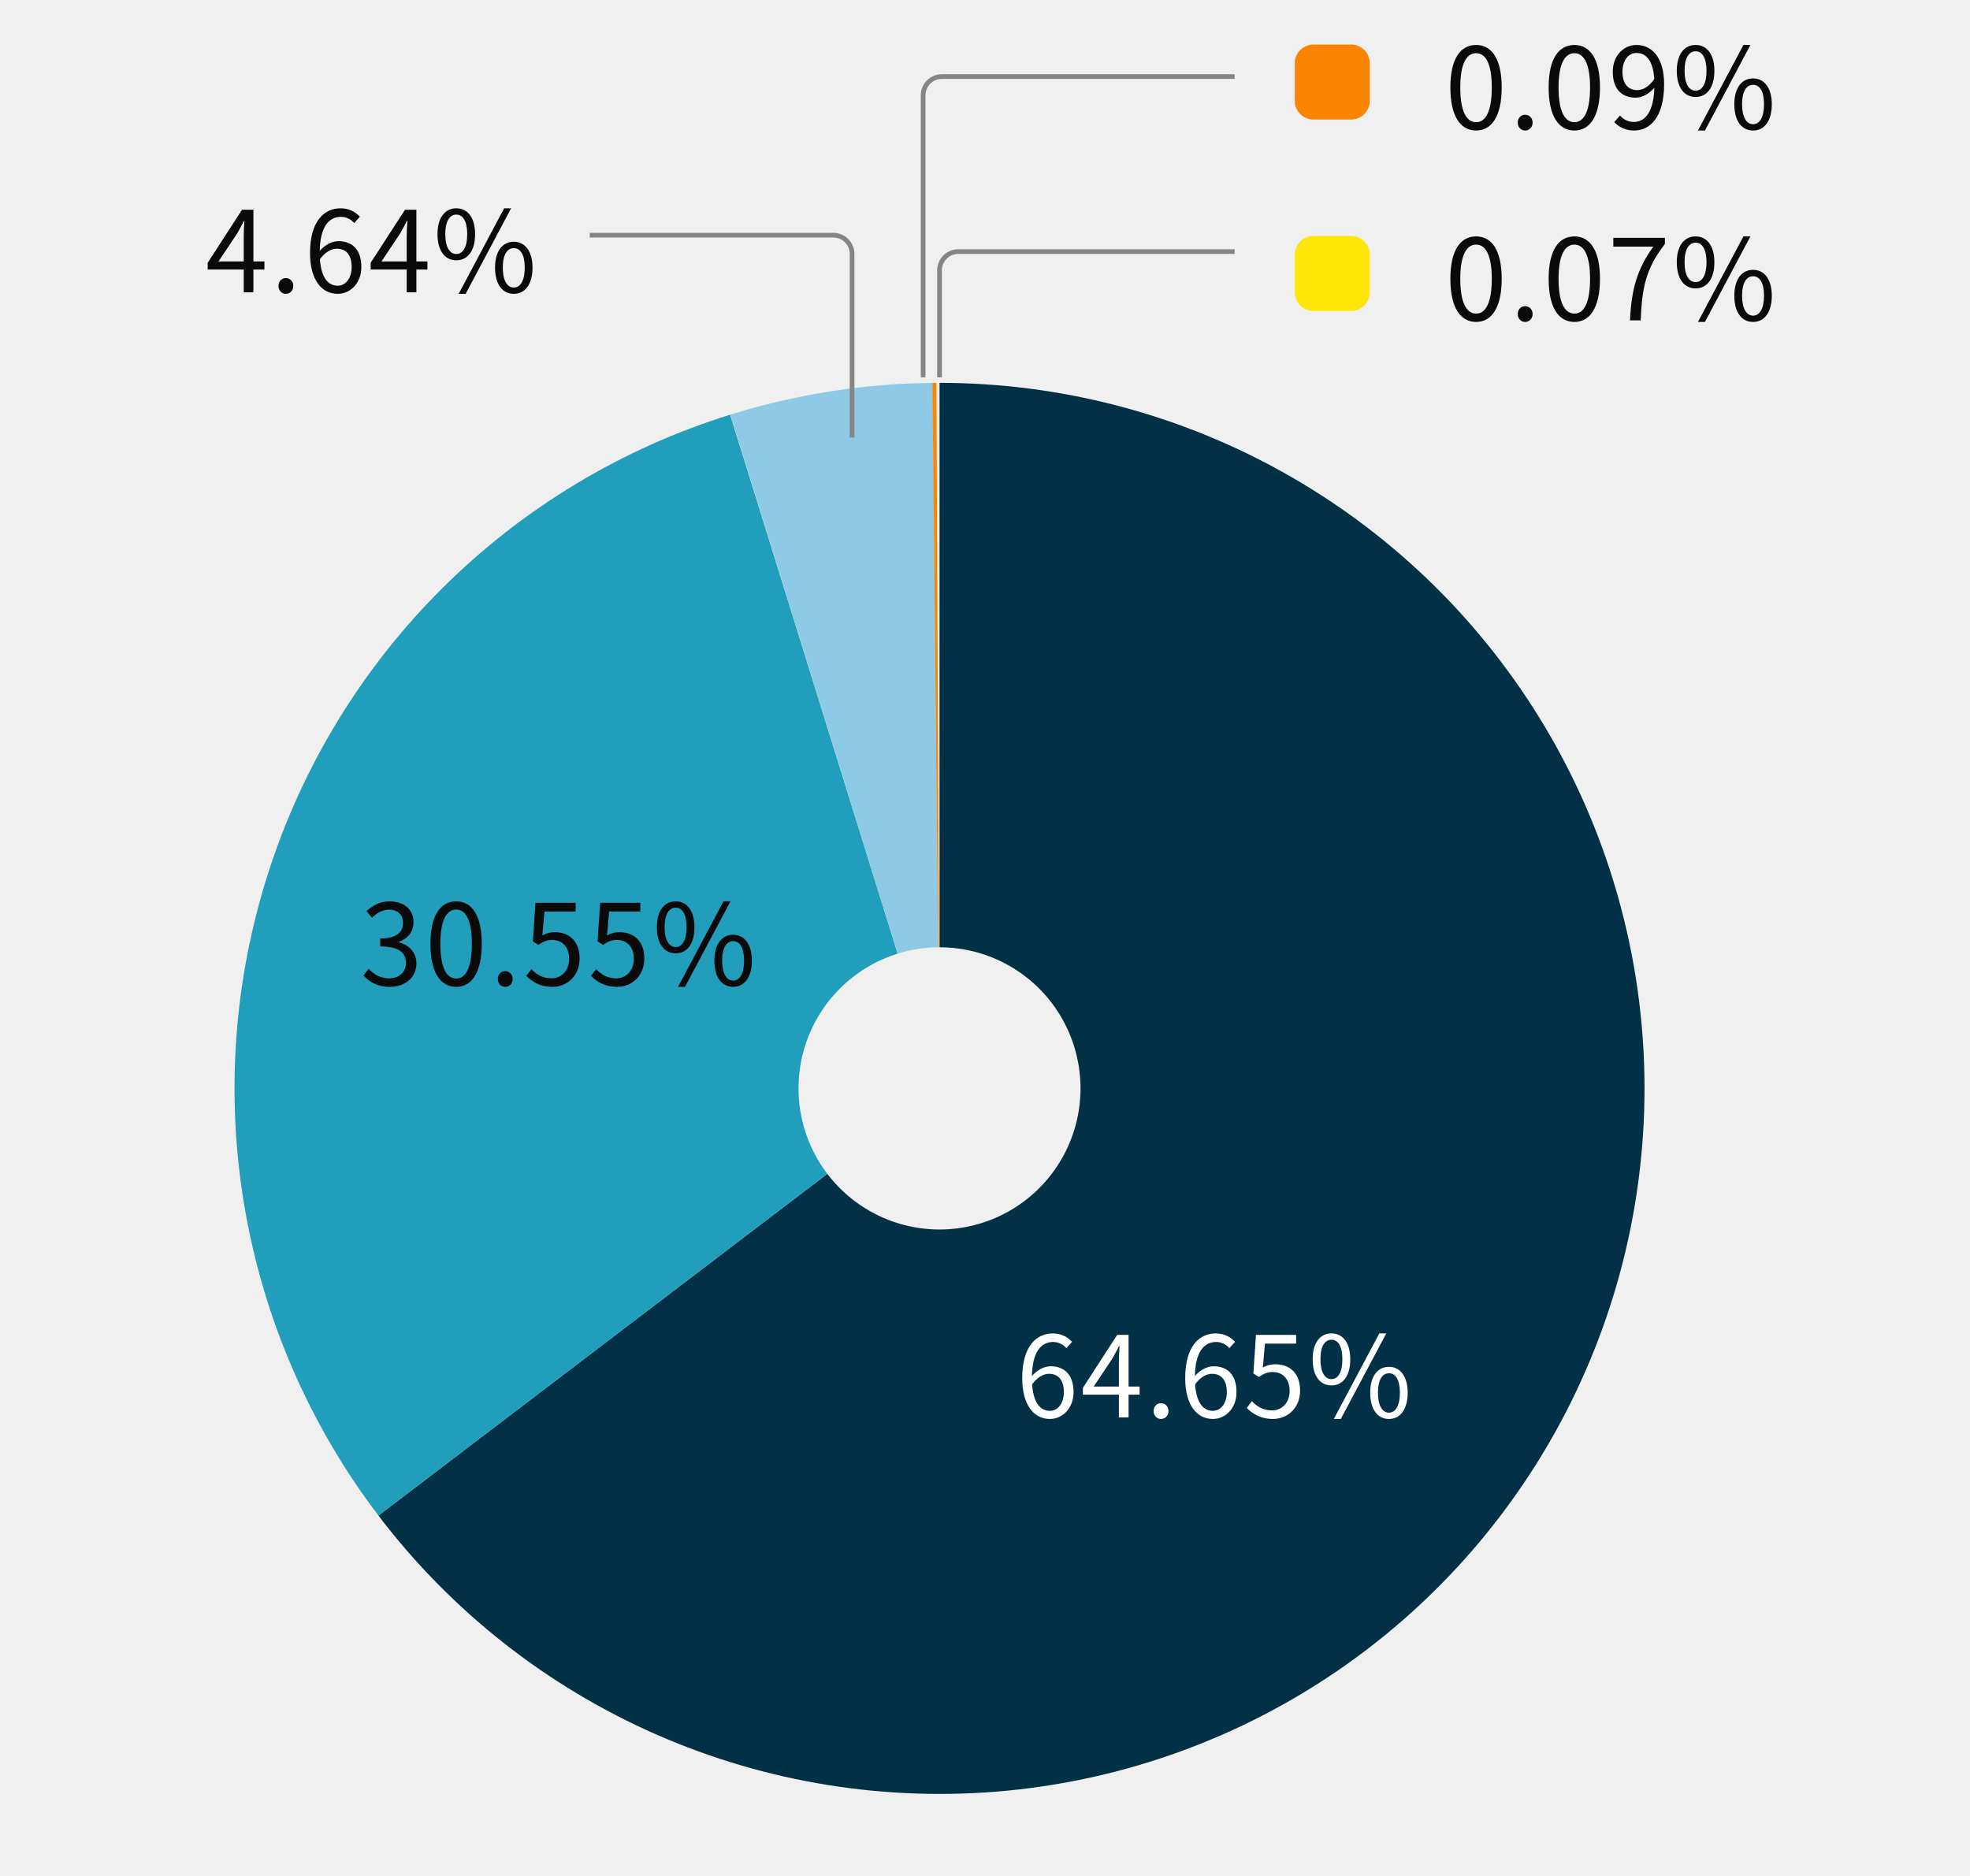
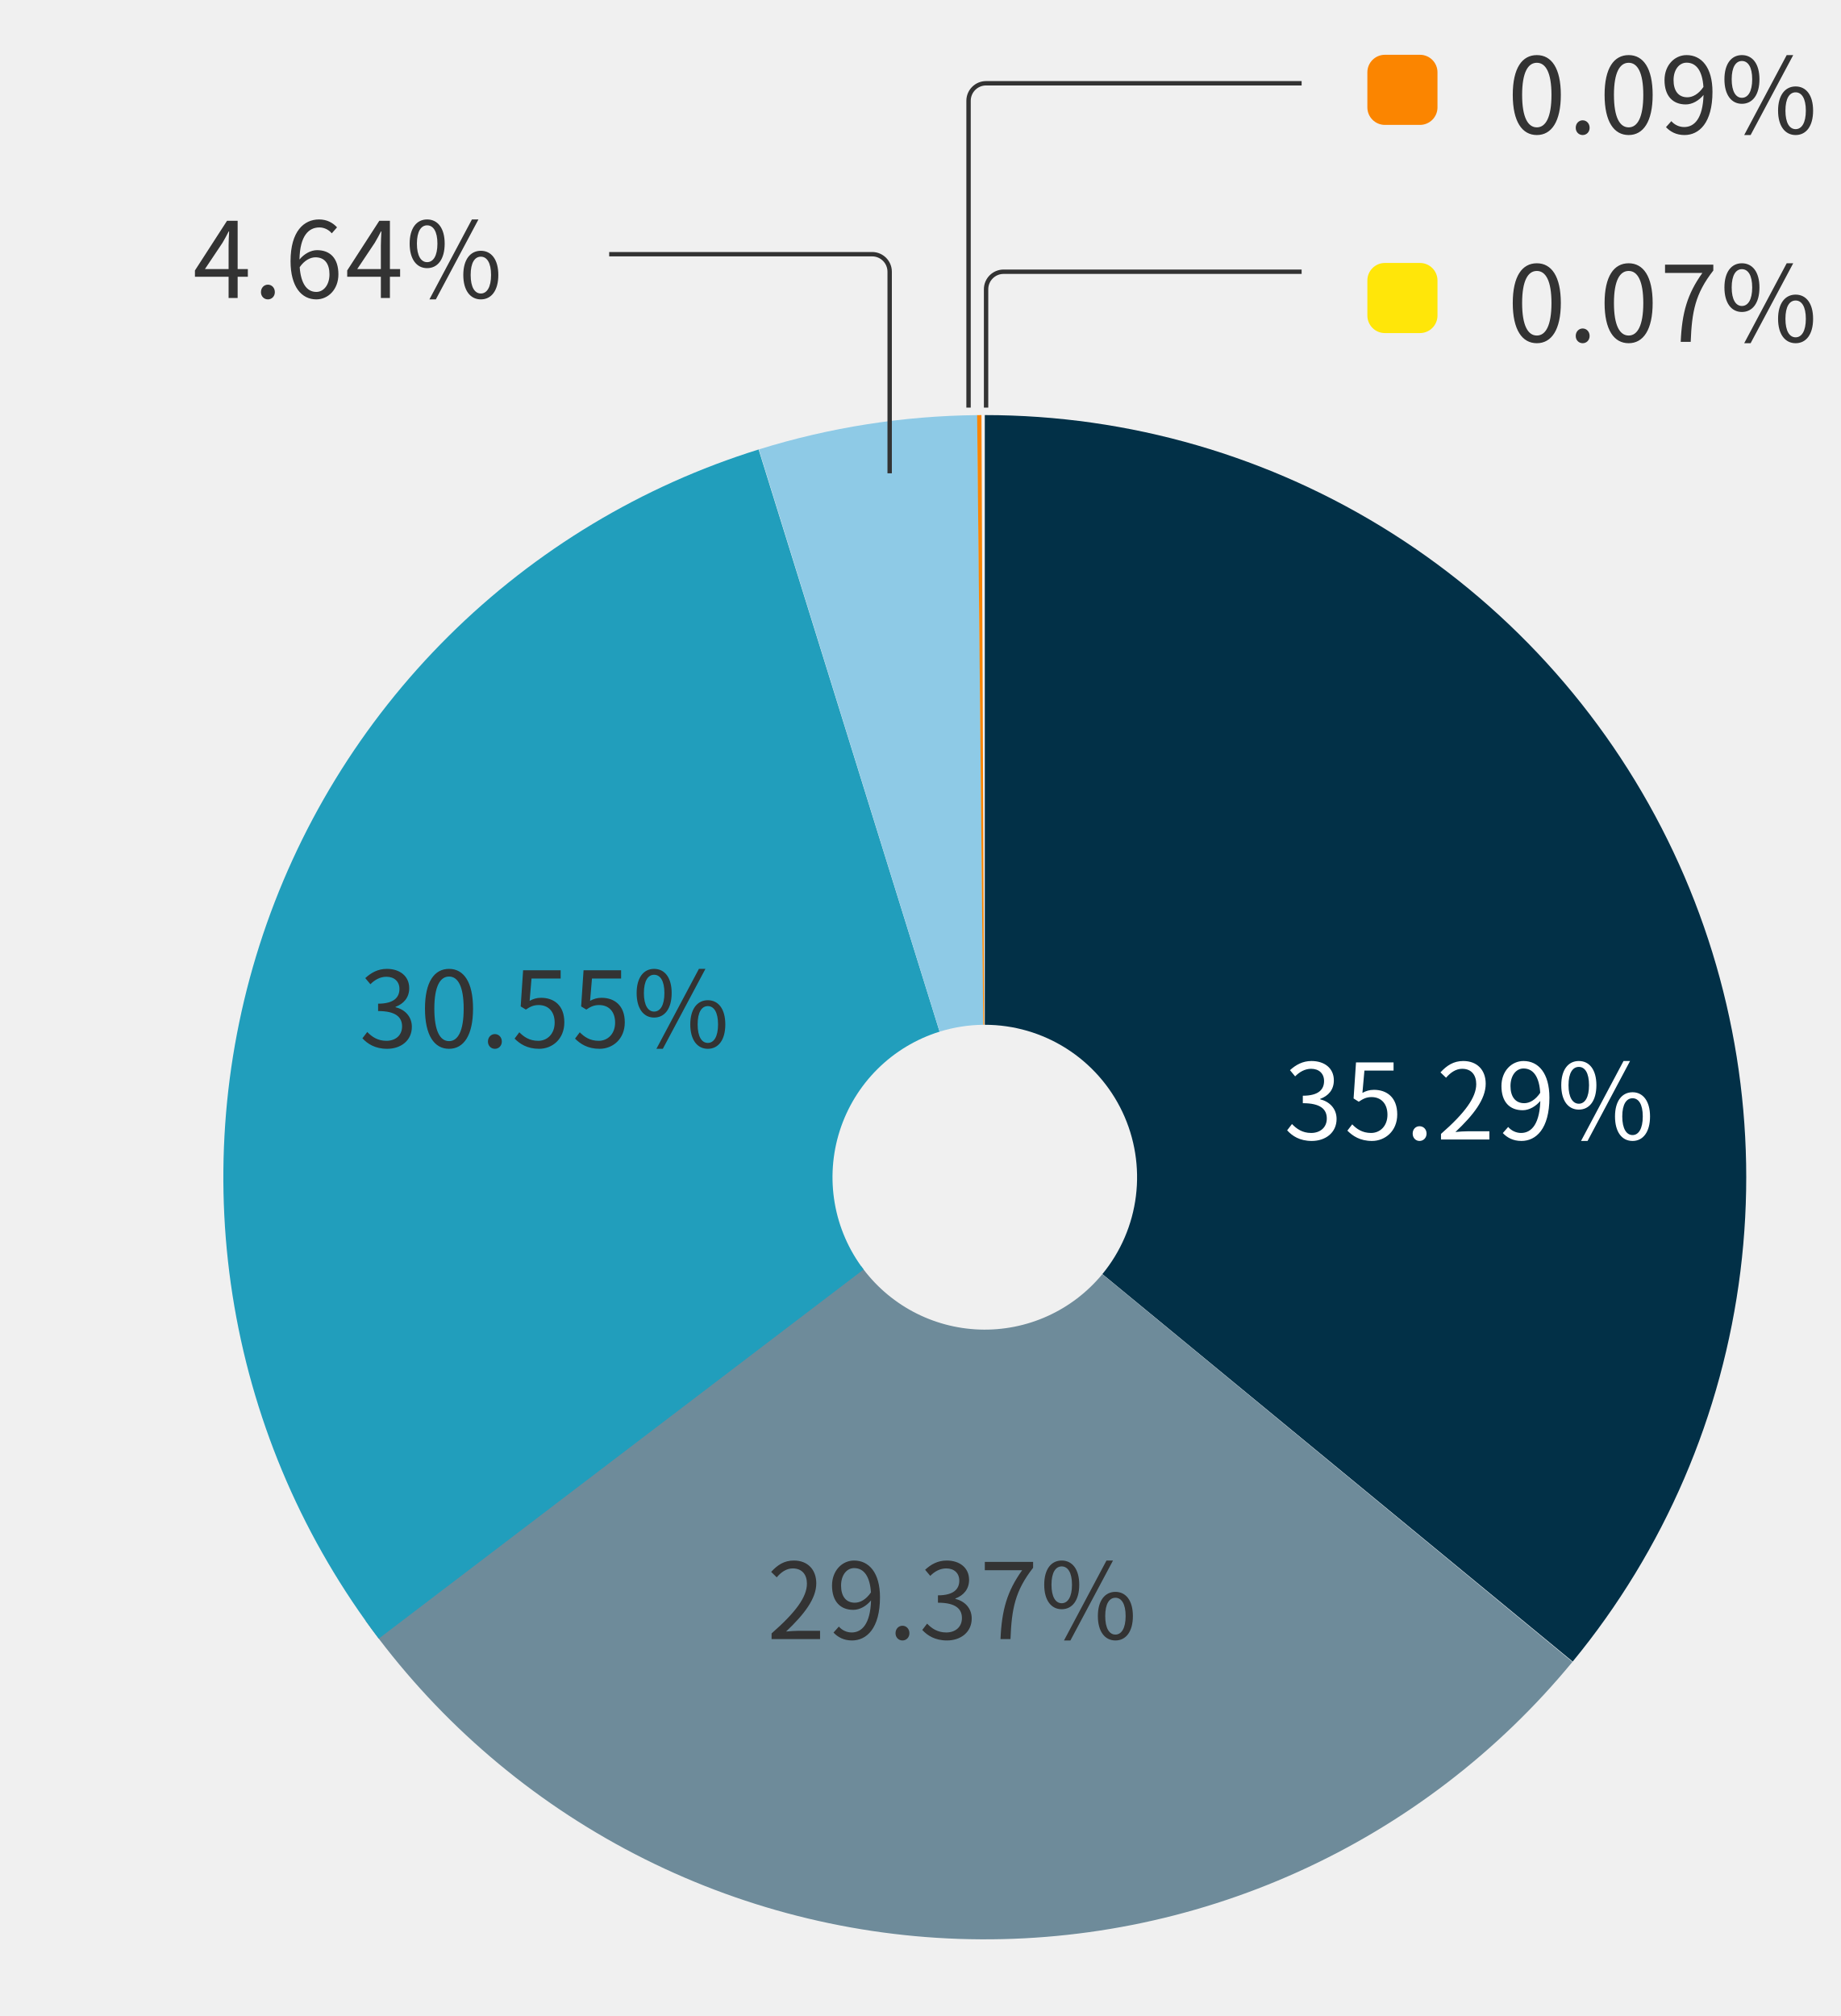
- <svg xmlns="http://www.w3.org/2000/svg" width="420" height="400" viewBox="0 0 420 400" fill="none">
-   <path d="M200.304 81.633C225.881 81.633 251.035 88.165 273.385 100.612C295.735 113.059 314.542 131.009 328.025 152.763C341.509 174.516 349.223 199.354 350.438 224.924C351.653 250.495 346.328 275.953 334.968 298.889C323.608 321.825 306.587 341.48 285.518 355.993C264.449 370.507 240.028 379.399 214.566 381.828C189.105 384.258 163.445 380.143 140.016 369.875C116.586 359.607 96.163 343.524 80.678 323.15L176.379 250.286C179.476 254.361 183.56 257.577 188.246 259.631C192.932 261.685 198.064 262.507 203.156 262.022C208.249 261.536 213.133 259.757 217.347 256.855C221.561 253.952 224.965 250.021 227.237 245.434C229.509 240.847 230.574 235.755 230.331 230.641C230.088 225.527 228.545 220.559 225.848 216.208C223.152 211.858 219.39 208.268 214.92 205.778C210.45 203.289 205.419 201.982 200.304 201.982L200.304 81.633Z" fill="#023047" />
-   <path d="M80.678 323.15C66.051 303.905 56.275 281.415 52.178 257.585C48.08 233.756 49.782 209.289 57.139 186.257C64.496 163.226 77.291 142.309 94.441 125.278C111.59 108.247 132.589 95.605 155.657 88.423L191.375 203.34C186.761 204.777 182.561 207.305 179.131 210.712C175.701 214.118 173.142 218.301 171.671 222.907C170.2 227.514 169.859 232.407 170.679 237.173C171.498 241.939 173.453 246.437 176.379 250.286L80.678 323.15Z" fill="#219EBC" />
-   <path d="M155.708 88.407C169.681 84.062 184.214 81.782 198.845 81.64L200.012 201.984C197.086 202.012 194.179 202.468 191.385 203.337L155.708 88.407Z" fill="#8ECAE6" />
-   <path d="M198.793 81.64C199.076 81.637 199.36 81.635 199.643 81.634L200.172 201.983C200.115 201.983 200.058 201.983 200.002 201.984L198.793 81.64Z" fill="#FB8500" />
-   <path d="M223.84 302.555C220.456 302.555 217.936 299.651 217.936 293.843C217.936 286.955 221.032 284.315 224.44 284.315C226.264 284.315 227.608 285.083 228.568 286.115L227.344 287.459C226.672 286.643 225.592 286.139 224.536 286.139C222.064 286.139 220 288.083 220 293.843C220 298.355 221.368 300.827 223.84 300.827C225.52 300.827 226.816 299.219 226.816 296.843C226.816 294.443 225.76 292.931 223.648 292.931C222.52 292.931 221.104 293.603 219.928 295.355L219.856 293.603C220.936 292.187 222.568 291.323 223.984 291.323C226.96 291.323 228.88 293.147 228.88 296.843C228.88 300.251 226.552 302.555 223.84 302.555ZM238.544 302.219V290.243C238.544 289.355 238.616 287.939 238.688 287.027H238.568C238.136 287.891 237.656 288.779 237.176 289.643L233.168 295.643H242.96V297.371H230.864V295.931L238.184 284.627H240.608V302.219H238.544ZM247.513 302.555C246.649 302.555 245.953 301.859 245.953 300.875C245.953 299.867 246.649 299.195 247.513 299.195C248.401 299.195 249.121 299.867 249.121 300.875C249.121 301.859 248.401 302.555 247.513 302.555ZM258.585 302.555C255.201 302.555 252.681 299.651 252.681 293.843C252.681 286.955 255.777 284.315 259.185 284.315C261.009 284.315 262.353 285.083 263.313 286.115L262.089 287.459C261.417 286.643 260.337 286.139 259.281 286.139C256.809 286.139 254.745 288.083 254.745 293.843C254.745 298.355 256.113 300.827 258.585 300.827C260.265 300.827 261.561 299.219 261.561 296.843C261.561 294.443 260.505 292.931 258.393 292.931C257.265 292.931 255.849 293.603 254.673 295.355L254.601 293.603C255.681 292.187 257.313 291.323 258.729 291.323C261.705 291.323 263.625 293.147 263.625 296.843C263.625 300.251 261.297 302.555 258.585 302.555ZM271.417 302.555C268.681 302.555 267.001 301.403 265.801 300.203L266.905 298.763C267.889 299.795 269.185 300.731 271.201 300.731C273.289 300.731 274.945 299.123 274.945 296.579C274.945 294.059 273.505 292.547 271.321 292.547C270.145 292.547 269.401 292.931 268.393 293.603L267.217 292.859L267.769 284.627H276.337V286.499H269.689L269.233 291.587C270.025 291.155 270.817 290.891 271.873 290.891C274.801 290.891 277.177 292.619 277.177 296.507C277.177 300.347 274.369 302.555 271.417 302.555ZM283.866 295.403C281.442 295.403 279.858 293.387 279.858 289.835C279.858 286.307 281.442 284.315 283.866 284.315C286.29 284.315 287.874 286.307 287.874 289.835C287.874 293.387 286.29 295.403 283.866 295.403ZM283.866 294.059C285.258 294.059 286.194 292.619 286.194 289.835C286.194 287.027 285.258 285.659 283.866 285.659C282.474 285.659 281.514 287.027 281.514 289.835C281.514 292.619 282.474 294.059 283.866 294.059ZM284.37 302.555L294.066 284.315H295.554L285.858 302.555H284.37ZM296.13 302.555C293.706 302.555 292.122 300.539 292.122 296.963C292.122 293.459 293.706 291.443 296.13 291.443C298.506 291.443 300.114 293.459 300.114 296.963C300.114 300.539 298.506 302.555 296.13 302.555ZM296.13 301.211C297.498 301.211 298.458 299.771 298.458 296.963C298.458 294.155 297.498 292.811 296.13 292.811C294.738 292.811 293.778 294.155 293.778 296.963C293.778 299.771 294.738 301.211 296.13 301.211Z" fill="white" />
-   <path d="M51.962 62.318V50.342C51.962 49.454 52.034 48.038 52.106 47.126H51.986C51.554 47.99 51.074 48.878 50.594 49.742L46.586 55.742H56.378V57.47H44.282V56.03L51.602 44.726H54.026V62.318H51.962ZM60.93 62.654C60.066 62.654 59.37 61.958 59.37 60.974C59.37 59.966 60.066 59.294 60.93 59.294C61.818 59.294 62.538 59.966 62.538 60.974C62.538 61.958 61.818 62.654 60.93 62.654ZM72.002 62.654C68.618 62.654 66.098 59.75 66.098 53.942C66.098 47.054 69.194 44.414 72.602 44.414C74.426 44.414 75.77 45.182 76.73 46.214L75.506 47.558C74.834 46.742 73.754 46.238 72.698 46.238C70.226 46.238 68.162 48.182 68.162 53.942C68.162 58.454 69.53 60.926 72.002 60.926C73.682 60.926 74.978 59.318 74.978 56.942C74.978 54.542 73.922 53.03 71.81 53.03C70.682 53.03 69.266 53.702 68.09 55.454L68.018 53.702C69.098 52.286 70.73 51.422 72.146 51.422C75.122 51.422 77.042 53.246 77.042 56.942C77.042 60.35 74.714 62.654 72.002 62.654ZM86.706 62.318V50.342C86.706 49.454 86.778 48.038 86.85 47.126H86.73C86.298 47.99 85.818 48.878 85.338 49.742L81.33 55.742H91.122V57.47H79.026V56.03L86.346 44.726H88.77V62.318H86.706ZM97.283 55.502C94.859 55.502 93.275 53.486 93.275 49.934C93.275 46.406 94.859 44.414 97.283 44.414C99.707 44.414 101.291 46.406 101.291 49.934C101.291 53.486 99.707 55.502 97.283 55.502ZM97.283 54.158C98.675 54.158 99.611 52.718 99.611 49.934C99.611 47.126 98.675 45.758 97.283 45.758C95.891 45.758 94.931 47.126 94.931 49.934C94.931 52.718 95.891 54.158 97.283 54.158ZM97.787 62.654L107.483 44.414H108.971L99.275 62.654H97.787ZM109.547 62.654C107.123 62.654 105.539 60.638 105.539 57.062C105.539 53.558 107.123 51.542 109.547 51.542C111.923 51.542 113.531 53.558 113.531 57.062C113.531 60.638 111.923 62.654 109.547 62.654ZM109.547 61.31C110.915 61.31 111.875 59.87 111.875 57.062C111.875 54.254 110.915 52.91 109.547 52.91C108.155 52.91 107.195 54.254 107.195 57.062C107.195 59.87 108.155 61.31 109.547 61.31Z" fill="#0A0A0A" />
-   <path d="M83.11 210.426C80.35 210.426 78.646 209.274 77.494 208.002L78.598 206.562C79.63 207.642 80.95 208.602 82.966 208.602C85.054 208.602 86.542 207.33 86.542 205.314C86.542 203.202 85.126 201.81 81.07 201.81V200.106C84.694 200.106 85.918 198.666 85.918 196.746C85.918 195.066 84.79 193.962 82.966 193.962C81.55 193.962 80.302 194.682 79.318 195.69L78.142 194.274C79.462 193.074 81.022 192.186 83.038 192.186C85.99 192.186 88.15 193.794 88.15 196.602C88.15 198.738 86.902 200.154 85.03 200.826V200.922C87.094 201.426 88.774 202.986 88.774 205.41C88.774 208.53 86.254 210.426 83.11 210.426ZM97.263 210.426C93.903 210.426 91.767 207.378 91.767 201.234C91.767 195.138 93.903 192.186 97.263 192.186C100.575 192.186 102.711 195.138 102.711 201.234C102.711 207.378 100.575 210.426 97.263 210.426ZM97.263 208.65C99.255 208.65 100.599 206.418 100.599 201.234C100.599 196.122 99.255 193.938 97.263 193.938C95.247 193.938 93.879 196.122 93.879 201.234C93.879 206.418 95.247 208.65 97.263 208.65ZM107.695 210.426C106.831 210.426 106.135 209.73 106.135 208.746C106.135 207.738 106.831 207.066 107.695 207.066C108.583 207.066 109.303 207.738 109.303 208.746C109.303 209.73 108.583 210.426 107.695 210.426ZM117.807 210.426C115.071 210.426 113.391 209.274 112.191 208.074L113.295 206.634C114.279 207.666 115.575 208.602 117.591 208.602C119.679 208.602 121.335 206.994 121.335 204.45C121.335 201.93 119.895 200.418 117.711 200.418C116.535 200.418 115.791 200.802 114.783 201.474L113.607 200.73L114.159 192.498H122.727V194.37H116.079L115.623 199.458C116.415 199.026 117.207 198.762 118.263 198.762C121.191 198.762 123.567 200.49 123.567 204.378C123.567 208.218 120.759 210.426 117.807 210.426ZM131.6 210.426C128.864 210.426 127.184 209.274 125.984 208.074L127.088 206.634C128.072 207.666 129.368 208.602 131.384 208.602C133.472 208.602 135.128 206.994 135.128 204.45C135.128 201.93 133.688 200.418 131.504 200.418C130.328 200.418 129.584 200.802 128.576 201.474L127.4 200.73L127.952 192.498H136.52V194.37H129.872L129.416 199.458C130.208 199.026 131 198.762 132.056 198.762C134.984 198.762 137.36 200.49 137.36 204.378C137.36 208.218 134.552 210.426 131.6 210.426ZM144.048 203.274C141.624 203.274 140.04 201.258 140.04 197.706C140.04 194.178 141.624 192.186 144.048 192.186C146.472 192.186 148.056 194.178 148.056 197.706C148.056 201.258 146.472 203.274 144.048 203.274ZM144.048 201.93C145.44 201.93 146.376 200.49 146.376 197.706C146.376 194.898 145.44 193.53 144.048 193.53C142.656 193.53 141.696 194.898 141.696 197.706C141.696 200.49 142.656 201.93 144.048 201.93ZM144.552 210.426L154.248 192.186H155.736L146.04 210.426H144.552ZM156.312 210.426C153.888 210.426 152.304 208.41 152.304 204.834C152.304 201.33 153.888 199.314 156.312 199.314C158.688 199.314 160.296 201.33 160.296 204.834C160.296 208.41 158.688 210.426 156.312 210.426ZM156.312 209.082C157.68 209.082 158.64 207.642 158.64 204.834C158.64 202.026 157.68 200.682 156.312 200.682C154.92 200.682 153.96 202.026 153.96 204.834C153.96 207.642 154.92 209.082 156.312 209.082Z" fill="#0A0A0A" />
-   <path d="M263.222 53.644H204.304C202.095 53.644 200.304 55.435 200.304 57.644V80.466" stroke="#858585" />
-   <path d="M263.222 16.326H200.809C198.599 16.326 196.809 18.117 196.809 20.326V80.466" stroke="#858585" />
-   <path d="M125.735 50.146H177.662C179.871 50.146 181.662 51.937 181.662 54.146V93.294" stroke="#858585" />
-   <rect x="276.039" y="50.309" width="16" height="16" rx="4" fill="#FFE609" />
-   <path d="M314.711 68.645C311.351 68.645 309.215 65.597 309.215 59.453C309.215 53.357 311.351 50.405 314.711 50.405C318.023 50.405 320.159 53.357 320.159 59.453C320.159 65.597 318.023 68.645 314.711 68.645ZM314.711 66.869C316.703 66.869 318.047 64.637 318.047 59.453C318.047 54.341 316.703 52.157 314.711 52.157C312.695 52.157 311.327 54.341 311.327 59.453C311.327 64.637 312.695 66.869 314.711 66.869ZM325.143 68.645C324.279 68.645 323.583 67.949 323.583 66.965C323.583 65.957 324.279 65.285 325.143 65.285C326.031 65.285 326.751 65.957 326.751 66.965C326.751 67.949 326.031 68.645 325.143 68.645ZM335.663 68.645C332.303 68.645 330.167 65.597 330.167 59.453C330.167 53.357 332.303 50.405 335.663 50.405C338.975 50.405 341.111 53.357 341.111 59.453C341.111 65.597 338.975 68.645 335.663 68.645ZM335.663 66.869C337.655 66.869 338.999 64.637 338.999 59.453C338.999 54.341 337.655 52.157 335.663 52.157C333.647 52.157 332.279 54.341 332.279 59.453C332.279 64.637 333.647 66.869 335.663 66.869ZM347.511 68.309C347.823 61.661 349.023 57.389 352.479 52.589H343.959V50.717H354.951V52.037C350.823 57.341 350.079 61.445 349.791 68.309H347.511ZM361.496 61.493C359.072 61.493 357.488 59.477 357.488 55.925C357.488 52.397 359.072 50.405 361.496 50.405C363.92 50.405 365.504 52.397 365.504 55.925C365.504 59.477 363.92 61.493 361.496 61.493ZM361.496 60.149C362.888 60.149 363.824 58.709 363.824 55.925C363.824 53.117 362.888 51.749 361.496 51.749C360.104 51.749 359.144 53.117 359.144 55.925C359.144 58.709 360.104 60.149 361.496 60.149ZM362 68.645L371.696 50.405H373.184L363.488 68.645H362ZM373.76 68.645C371.336 68.645 369.752 66.629 369.752 63.053C369.752 59.549 371.336 57.533 373.76 57.533C376.136 57.533 377.744 59.549 377.744 63.053C377.744 66.629 376.136 68.645 373.76 68.645ZM373.76 67.301C375.128 67.301 376.088 65.861 376.088 63.053C376.088 60.245 375.128 58.901 373.76 58.901C372.368 58.901 371.408 60.245 371.408 63.053C371.408 65.861 372.368 67.301 373.76 67.301Z" fill="#0A0A0A" />
-   <rect x="276.039" y="9.493" width="16" height="16" rx="4" fill="#FB8500" />
-   <path d="M314.711 27.829C311.351 27.829 309.215 24.781 309.215 18.637C309.215 12.541 311.351 9.589 314.711 9.589C318.023 9.589 320.159 12.541 320.159 18.637C320.159 24.781 318.023 27.829 314.711 27.829ZM314.711 26.053C316.703 26.053 318.047 23.821 318.047 18.637C318.047 13.525 316.703 11.341 314.711 11.341C312.695 11.341 311.327 13.525 311.327 18.637C311.327 23.821 312.695 26.053 314.711 26.053ZM325.143 27.829C324.279 27.829 323.583 27.133 323.583 26.149C323.583 25.141 324.279 24.469 325.143 24.469C326.031 24.469 326.751 25.141 326.751 26.149C326.751 27.133 326.031 27.829 325.143 27.829ZM335.663 27.829C332.303 27.829 330.167 24.781 330.167 18.637C330.167 12.541 332.303 9.589 335.663 9.589C338.975 9.589 341.111 12.541 341.111 18.637C341.111 24.781 338.975 27.829 335.663 27.829ZM335.663 26.053C337.655 26.053 338.999 23.821 338.999 18.637C338.999 13.525 337.655 11.341 335.663 11.341C333.647 11.341 332.279 13.525 332.279 18.637C332.279 23.821 333.647 26.053 335.663 26.053ZM348.399 27.829C346.479 27.829 345.135 27.061 344.151 26.029L345.375 24.637C346.119 25.501 347.199 26.005 348.327 26.005C350.679 26.005 352.719 23.965 352.719 17.941C352.719 13.621 351.351 11.293 348.879 11.293C347.199 11.293 345.903 12.877 345.903 15.301C345.903 17.653 346.959 19.213 349.047 19.213C350.223 19.213 351.591 18.517 352.743 16.765L352.863 18.517C351.759 19.909 350.199 20.821 348.687 20.821C345.735 20.821 343.839 18.949 343.839 15.301C343.839 11.893 346.143 9.589 348.879 9.589C352.263 9.589 354.783 12.349 354.783 17.941C354.783 25.093 351.711 27.829 348.399 27.829ZM361.496 20.677C359.072 20.677 357.488 18.661 357.488 15.109C357.488 11.581 359.072 9.589 361.496 9.589C363.92 9.589 365.504 11.581 365.504 15.109C365.504 18.661 363.92 20.677 361.496 20.677ZM361.496 19.333C362.888 19.333 363.824 17.893 363.824 15.109C363.824 12.301 362.888 10.933 361.496 10.933C360.104 10.933 359.144 12.301 359.144 15.109C359.144 17.893 360.104 19.333 361.496 19.333ZM362 27.829L371.696 9.589H373.184L363.488 27.829H362ZM373.76 27.829C371.336 27.829 369.752 25.813 369.752 22.237C369.752 18.733 371.336 16.717 373.76 16.717C376.136 16.717 377.744 18.733 377.744 22.237C377.744 25.813 376.136 27.829 373.76 27.829ZM373.76 26.485C375.128 26.485 376.088 25.045 376.088 22.237C376.088 19.429 375.128 18.085 373.76 18.085C372.368 18.085 371.408 19.429 371.408 22.237C371.408 25.045 372.368 26.485 373.76 26.485Z" fill="#0A0A0A" />
+ <svg xmlns="http://www.w3.org/2000/svg" width="420" height="460" viewBox="0 0 420 460" fill="none">
+   <path d="M224.707 94.712C257.64 94.712 289.896 104.081 317.713 121.726C345.531 139.371 367.765 164.566 381.824 194.375C395.883 224.183 401.188 257.377 397.12 290.088C393.052 322.798 379.78 353.678 358.85 379.127L251.535 290.713C255.721 285.623 258.376 279.447 259.189 272.905C260.003 266.363 258.942 259.724 256.13 253.763C253.318 247.801 248.871 242.762 243.308 239.233C237.744 235.704 231.293 233.83 224.707 233.83V94.712Z" fill="#023047" />
+   <path d="M358.79 379.2C341.856 399.768 320.424 416.166 296.15 427.125C271.876 438.085 245.411 443.314 218.797 442.407C192.183 441.5 166.134 434.483 142.661 421.897C119.188 409.311 98.92 391.493 83.421 369.82L196.45 288.852C199.549 293.186 203.603 296.75 208.297 299.267C212.992 301.784 218.202 303.188 223.525 303.369C228.847 303.551 234.141 302.505 238.995 300.313C243.85 298.121 248.136 294.842 251.523 290.728L358.79 379.2Z" fill="#6E8B9A" />
+   <path d="M86.425 373.893C69.517 351.647 58.217 325.65 53.48 298.104C48.744 270.558 50.711 242.276 59.215 215.653C67.72 189.029 82.51 164.85 102.334 145.164C122.158 125.477 146.431 110.864 173.097 102.561L214.385 235.4C209.052 237.061 204.197 239.983 200.232 243.921C196.267 247.858 193.309 252.694 191.608 258.018C189.907 263.343 189.514 269 190.461 274.509C191.409 280.018 193.669 285.217 197.05 289.666L86.425 373.893Z" fill="#219EBC" />
+   <path d="M173.155 102.543C189.308 97.52 206.107 94.884 223.021 94.72L224.369 233.832C220.987 233.865 217.627 234.392 214.396 235.396L173.155 102.543Z" fill="#8ECAE6" />
+   <path d="M222.96 94.721C223.287 94.717 223.615 94.715 223.942 94.714L224.554 233.831C224.488 233.831 224.423 233.831 224.357 233.832L222.96 94.721Z" fill="#FB8500" />
+   <path d="M299.312 260.336C296.552 260.336 294.848 259.184 293.696 257.912L294.8 256.472C295.832 257.552 297.152 258.512 299.168 258.512C301.256 258.512 302.744 257.24 302.744 255.224C302.744 253.112 301.328 251.72 297.272 251.72V250.016C300.896 250.016 302.12 248.576 302.12 246.656C302.12 244.976 300.992 243.872 299.168 243.872C297.752 243.872 296.504 244.592 295.52 245.6L294.344 244.184C295.664 242.984 297.224 242.096 299.24 242.096C302.192 242.096 304.352 243.704 304.352 246.512C304.352 248.648 303.104 250.064 301.232 250.736V250.832C303.296 251.336 304.976 252.896 304.976 255.32C304.976 258.44 302.456 260.336 299.312 260.336ZM313.056 260.336C310.32 260.336 308.64 259.184 307.44 257.984L308.544 256.544C309.528 257.576 310.824 258.512 312.84 258.512C314.928 258.512 316.585 256.904 316.585 254.36C316.585 251.84 315.145 250.328 312.96 250.328C311.784 250.328 311.04 250.712 310.032 251.384L308.856 250.64L309.408 242.408H317.977V244.28H311.328L310.872 249.368C311.664 248.936 312.456 248.672 313.512 248.672C316.44 248.672 318.817 250.4 318.817 254.288C318.817 258.128 316.008 260.336 313.056 260.336ZM323.897 260.336C323.033 260.336 322.337 259.64 322.337 258.656C322.337 257.648 323.033 256.976 323.897 256.976C324.785 256.976 325.505 257.648 325.505 258.656C325.505 259.64 324.785 260.336 323.897 260.336ZM328.801 260V258.728C334.321 253.904 336.841 250.376 336.841 247.376C336.841 245.36 335.809 243.872 333.625 243.872C332.185 243.872 330.937 244.76 329.953 245.912L328.681 244.688C330.121 243.128 331.657 242.096 333.889 242.096C337.033 242.096 339.001 244.136 339.001 247.28C339.001 250.808 336.241 254.384 332.089 258.296C333.025 258.2 334.081 258.128 334.969 258.128H339.841V260H328.801ZM347.153 260.336C345.233 260.336 343.889 259.568 342.905 258.536L344.129 257.144C344.873 258.008 345.953 258.512 347.081 258.512C349.433 258.512 351.473 256.472 351.473 250.448C351.473 246.128 350.105 243.8 347.633 243.8C345.953 243.8 344.657 245.384 344.657 247.808C344.657 250.16 345.713 251.72 347.801 251.72C348.977 251.72 350.345 251.024 351.497 249.272L351.617 251.024C350.513 252.416 348.953 253.328 347.441 253.328C344.489 253.328 342.593 251.456 342.593 247.808C342.593 244.4 344.897 242.096 347.633 242.096C351.017 242.096 353.537 244.856 353.537 250.448C353.537 257.6 350.465 260.336 347.153 260.336ZM360.25 253.184C357.826 253.184 356.242 251.168 356.242 247.616C356.242 244.088 357.826 242.096 360.25 242.096C362.674 242.096 364.258 244.088 364.258 247.616C364.258 251.168 362.674 253.184 360.25 253.184ZM360.25 251.84C361.642 251.84 362.578 250.4 362.578 247.616C362.578 244.808 361.642 243.44 360.25 243.44C358.858 243.44 357.898 244.808 357.898 247.616C357.898 250.4 358.858 251.84 360.25 251.84ZM360.754 260.336L370.45 242.096H371.938L362.242 260.336H360.754ZM372.514 260.336C370.09 260.336 368.506 258.32 368.506 254.744C368.506 251.24 370.09 249.224 372.514 249.224C374.89 249.224 376.498 251.24 376.498 254.744C376.498 258.32 374.89 260.336 372.514 260.336ZM372.514 258.992C373.882 258.992 374.842 257.552 374.842 254.744C374.842 251.936 373.882 250.592 372.514 250.592C371.122 250.592 370.162 251.936 370.162 254.744C370.162 257.552 371.122 258.992 372.514 258.992Z" fill="white" />
+   <path d="M176.056 374V372.704C181.576 367.88 184.12 364.376 184.12 361.352C184.12 359.336 183.064 357.872 180.88 357.872C179.44 357.872 178.192 358.76 177.232 359.912L175.96 358.664C177.4 357.104 178.912 356.072 181.144 356.072C184.288 356.072 186.256 358.136 186.256 361.28C186.256 364.784 183.496 368.36 179.368 372.272C180.28 372.2 181.36 372.104 182.248 372.104H187.12V374H176.056ZM191.912 361.784C191.912 364.16 192.968 365.696 195.056 365.696C196.257 365.696 197.6 365 198.729 363.344C198.488 359.72 197.145 357.8 194.888 357.8C193.208 357.8 191.912 359.384 191.912 361.784ZM194.408 374.312C192.512 374.312 191.168 373.544 190.184 372.512L191.408 371.144C192.128 371.984 193.208 372.488 194.336 372.488C196.616 372.488 198.585 370.616 198.753 365.168C197.672 366.488 196.16 367.328 194.696 367.328C191.768 367.328 189.848 365.432 189.848 361.784C189.848 358.376 192.152 356.072 194.888 356.072C198.272 356.072 200.792 358.856 200.792 364.448C200.792 371.576 197.72 374.312 194.408 374.312ZM205.921 374.312C205.057 374.312 204.337 373.64 204.337 372.656C204.337 371.648 205.057 370.952 205.921 370.952C206.785 370.952 207.505 371.648 207.505 372.656C207.505 373.64 206.785 374.312 205.921 374.312ZM216.081 374.312C213.321 374.312 211.593 373.16 210.441 371.912L211.545 370.472C212.577 371.552 213.921 372.488 215.913 372.488C218.001 372.488 219.489 371.24 219.489 369.2C219.489 367.112 218.073 365.696 214.017 365.696V364.016C217.641 364.016 218.889 362.552 218.889 360.656C218.889 358.976 217.737 357.872 215.913 357.872C214.497 357.872 213.249 358.568 212.265 359.576L211.089 358.184C212.409 356.96 213.969 356.072 216.009 356.072C218.961 356.072 221.121 357.704 221.121 360.488C221.121 362.624 219.849 364.04 218.001 364.736V364.832C220.065 365.312 221.721 366.896 221.721 369.296C221.721 372.44 219.201 374.312 216.081 374.312ZM228.289 374C228.577 367.328 229.801 363.08 233.233 358.28H224.713V356.384H235.729V357.728C231.601 363.008 230.833 367.112 230.569 374H228.289ZM242.25 367.184C239.85 367.184 238.266 365.144 238.266 361.592C238.266 358.064 239.85 356.072 242.25 356.072C244.674 356.072 246.258 358.064 246.258 361.592C246.258 365.144 244.674 367.184 242.25 367.184ZM242.25 365.816C243.642 365.816 244.602 364.4 244.602 361.592C244.602 358.784 243.642 357.416 242.25 357.416C240.882 357.416 239.922 358.784 239.922 361.592C239.922 364.4 240.882 365.816 242.25 365.816ZM242.778 374.312L252.474 356.072H253.962L244.242 374.312H242.778ZM254.514 374.312C252.114 374.312 250.506 372.296 250.506 368.744C250.506 365.216 252.114 363.224 254.514 363.224C256.914 363.224 258.498 365.216 258.498 368.744C258.498 372.296 256.914 374.312 254.514 374.312ZM254.514 372.968C255.882 372.968 256.842 371.552 256.842 368.744C256.842 365.936 255.882 364.568 254.514 364.568C253.122 364.568 252.186 365.936 252.186 368.744C252.186 371.552 253.122 372.968 254.514 372.968Z" fill="#333333" />
+   <path d="M46.76 61.4H52.16V56C52.16 55.136 52.232 53.72 52.28 52.808H52.184C51.752 53.672 51.272 54.536 50.768 55.4L46.76 61.4ZM52.16 68V63.152H44.48V61.712L51.8 50.384H54.224V61.4H56.552V63.152H54.224V68H52.16ZM61.129 68.312C60.264 68.312 59.544 67.64 59.544 66.656C59.544 65.648 60.264 64.952 61.129 64.952C61.992 64.952 62.712 65.648 62.712 66.656C62.712 67.64 61.992 68.312 61.129 68.312ZM71.984 58.712C70.88 58.712 69.464 59.36 68.384 60.968C68.648 64.616 69.968 66.608 72.176 66.608C73.856 66.608 75.176 65 75.176 62.6C75.176 60.224 74.12 58.712 71.984 58.712ZM72.176 68.312C68.792 68.312 66.296 65.408 66.296 59.6C66.296 52.712 69.392 50.072 72.8 50.072C74.624 50.072 75.944 50.84 76.904 51.872L75.704 53.24C75.008 52.4 73.952 51.896 72.872 51.896C70.472 51.896 68.432 53.744 68.336 59.216C69.416 57.896 70.952 57.08 72.344 57.08C75.32 57.08 77.216 58.928 77.216 62.6C77.216 66.008 74.912 68.312 72.176 68.312ZM81.505 61.4H86.905V56C86.905 55.136 86.977 53.72 87.025 52.808H86.929C86.497 53.672 86.017 54.536 85.513 55.4L81.505 61.4ZM86.905 68V63.152H79.225V61.712L86.545 50.384H88.969V61.4H91.297V63.152H88.969V68H86.905ZM97.457 61.184C95.057 61.184 93.473 59.144 93.473 55.592C93.473 52.064 95.057 50.072 97.457 50.072C99.881 50.072 101.465 52.064 101.465 55.592C101.465 59.144 99.881 61.184 97.457 61.184ZM97.457 59.816C98.849 59.816 99.809 58.4 99.809 55.592C99.809 52.784 98.849 51.416 97.457 51.416C96.089 51.416 95.129 52.784 95.129 55.592C95.129 58.4 96.089 59.816 97.457 59.816ZM97.985 68.312L107.681 50.072H109.169L99.449 68.312H97.985ZM109.721 68.312C107.321 68.312 105.713 66.296 105.713 62.744C105.713 59.216 107.321 57.224 109.721 57.224C112.121 57.224 113.705 59.216 113.705 62.744C113.705 66.296 112.121 68.312 109.721 68.312ZM109.721 66.968C111.089 66.968 112.049 65.552 112.049 62.744C112.049 59.936 111.089 58.568 109.721 58.568C108.329 58.568 107.393 59.936 107.393 62.744C107.393 65.552 108.329 66.968 109.721 66.968Z" fill="#333333" />
+   <path d="M88.336 239.312C85.576 239.312 83.848 238.16 82.696 236.912L83.8 235.472C84.832 236.552 86.176 237.488 88.168 237.488C90.256 237.488 91.744 236.24 91.744 234.2C91.744 232.112 90.328 230.696 86.272 230.696V229.016C89.896 229.016 91.144 227.552 91.144 225.656C91.144 223.976 89.992 222.872 88.168 222.872C86.752 222.872 85.504 223.568 84.52 224.576L83.344 223.184C84.664 221.96 86.224 221.072 88.264 221.072C91.216 221.072 93.376 222.704 93.376 225.488C93.376 227.624 92.104 229.04 90.256 229.736V229.832C92.32 230.312 93.976 231.896 93.976 234.296C93.976 237.44 91.456 239.312 88.336 239.312ZM102.465 239.312C99.105 239.312 96.969 236.264 96.969 230.144C96.969 224.024 99.105 221.072 102.465 221.072C105.801 221.072 107.937 224.048 107.937 230.144C107.937 236.264 105.801 239.312 102.465 239.312ZM102.465 237.56C104.457 237.56 105.801 235.328 105.801 230.144C105.801 225.008 104.457 222.824 102.465 222.824C100.448 222.824 99.105 225.008 99.105 230.144C99.105 235.328 100.448 237.56 102.465 237.56ZM112.921 239.312C112.057 239.312 111.337 238.64 111.337 237.656C111.337 236.648 112.057 235.952 112.921 235.952C113.785 235.952 114.505 236.648 114.505 237.656C114.505 238.64 113.785 239.312 112.921 239.312ZM123.009 239.312C120.273 239.312 118.593 238.16 117.417 236.984L118.497 235.544C119.505 236.552 120.777 237.488 122.817 237.488C124.881 237.488 126.561 235.904 126.561 233.336C126.561 230.816 125.121 229.328 122.913 229.328C121.737 229.328 120.993 229.688 119.985 230.36L118.809 229.64L119.361 221.384H127.929V223.28H121.281L120.849 228.368C121.641 227.936 122.409 227.672 123.465 227.672C126.393 227.672 128.769 229.4 128.769 233.264C128.769 237.128 125.985 239.312 123.009 239.312ZM136.801 239.312C134.065 239.312 132.385 238.16 131.209 236.984L132.289 235.544C133.297 236.552 134.569 237.488 136.609 237.488C138.673 237.488 140.353 235.904 140.353 233.336C140.353 230.816 138.913 229.328 136.705 229.328C135.529 229.328 134.785 229.688 133.777 230.36L132.601 229.64L133.153 221.384H141.721V223.28H135.073L134.641 228.368C135.433 227.936 136.201 227.672 137.257 227.672C140.185 227.672 142.561 229.4 142.561 233.264C142.561 237.128 139.777 239.312 136.801 239.312ZM149.25 232.184C146.85 232.184 145.266 230.144 145.266 226.592C145.266 223.064 146.85 221.072 149.25 221.072C151.674 221.072 153.258 223.064 153.258 226.592C153.258 230.144 151.674 232.184 149.25 232.184ZM149.25 230.816C150.642 230.816 151.602 229.4 151.602 226.592C151.602 223.784 150.642 222.416 149.25 222.416C147.882 222.416 146.922 223.784 146.922 226.592C146.922 229.4 147.882 230.816 149.25 230.816ZM149.778 239.312L159.474 221.072H160.962L151.242 239.312H149.778ZM161.514 239.312C159.114 239.312 157.506 237.296 157.506 233.744C157.506 230.216 159.114 228.224 161.514 228.224C163.914 228.224 165.498 230.216 165.498 233.744C165.498 237.296 163.914 239.312 161.514 239.312ZM161.514 237.968C162.882 237.968 163.842 236.552 163.842 233.744C163.842 230.936 162.882 229.568 161.514 229.568C160.122 229.568 159.186 230.936 159.186 233.744C159.186 236.552 160.122 237.968 161.514 237.968Z" fill="#333333" />
+   <path d="M297 62H229C226.791 62 225 63.791 225 66V93" stroke="#333333" />
+   <path d="M297 19H225C222.791 19 221 20.791 221 23V93" stroke="#333333" />
+   <path d="M139 58H199C201.209 58 203 59.791 203 62V108" stroke="#333333" />
+   <rect x="312" y="60" width="16" height="16" rx="4" fill="#FFE609" />
+   <path d="M350.672 78.312C347.312 78.312 345.176 75.264 345.176 69.144C345.176 63.024 347.312 60.072 350.672 60.072C354.008 60.072 356.144 63.048 356.144 69.144C356.144 75.264 354.008 78.312 350.672 78.312ZM350.672 76.56C352.664 76.56 354.008 74.328 354.008 69.144C354.008 64.008 352.664 61.824 350.672 61.824C348.656 61.824 347.312 64.008 347.312 69.144C347.312 74.328 348.656 76.56 350.672 76.56ZM361.128 78.312C360.264 78.312 359.544 77.64 359.544 76.656C359.544 75.648 360.264 74.952 361.128 74.952C361.992 74.952 362.712 75.648 362.712 76.656C362.712 77.64 361.992 78.312 361.128 78.312ZM371.624 78.312C368.264 78.312 366.128 75.264 366.128 69.144C366.128 63.024 368.264 60.072 371.624 60.072C374.96 60.072 377.096 63.048 377.096 69.144C377.096 75.264 374.96 78.312 371.624 78.312ZM371.624 76.56C373.616 76.56 374.96 74.328 374.96 69.144C374.96 64.008 373.616 61.824 371.624 61.824C369.608 61.824 368.264 64.008 368.264 69.144C368.264 74.328 369.608 76.56 371.624 76.56ZM383.497 78C383.785 71.328 385.009 67.08 388.441 62.28H379.921V60.384H390.937V61.728C386.809 67.008 386.041 71.112 385.777 78H383.497ZM397.457 71.184C395.057 71.184 393.473 69.144 393.473 65.592C393.473 62.064 395.057 60.072 397.457 60.072C399.881 60.072 401.465 62.064 401.465 65.592C401.465 69.144 399.881 71.184 397.457 71.184ZM397.457 69.816C398.849 69.816 399.809 68.4 399.809 65.592C399.809 62.784 398.849 61.416 397.457 61.416C396.089 61.416 395.129 62.784 395.129 65.592C395.129 68.4 396.089 69.816 397.457 69.816ZM397.985 78.312L407.681 60.072H409.169L399.449 78.312H397.985ZM409.721 78.312C407.321 78.312 405.713 76.296 405.713 72.744C405.713 69.216 407.321 67.224 409.721 67.224C412.121 67.224 413.705 69.216 413.705 72.744C413.705 76.296 412.121 78.312 409.721 78.312ZM409.721 76.968C411.089 76.968 412.049 75.552 412.049 72.744C412.049 69.936 411.089 68.568 409.721 68.568C408.329 68.568 407.393 69.936 407.393 72.744C407.393 75.552 408.329 76.968 409.721 76.968Z" fill="#333333" />
+   <rect x="312" y="12.5" width="16" height="16" rx="4" fill="#FB8500" />
+   <path d="M350.672 30.812C347.312 30.812 345.176 27.764 345.176 21.644C345.176 15.524 347.312 12.572 350.672 12.572C354.008 12.572 356.144 15.548 356.144 21.644C356.144 27.764 354.008 30.812 350.672 30.812ZM350.672 29.06C352.664 29.06 354.008 26.828 354.008 21.644C354.008 16.508 352.664 14.324 350.672 14.324C348.656 14.324 347.312 16.508 347.312 21.644C347.312 26.828 348.656 29.06 350.672 29.06ZM361.128 30.812C360.264 30.812 359.544 30.14 359.544 29.156C359.544 28.148 360.264 27.452 361.128 27.452C361.992 27.452 362.712 28.148 362.712 29.156C362.712 30.14 361.992 30.812 361.128 30.812ZM371.624 30.812C368.264 30.812 366.128 27.764 366.128 21.644C366.128 15.524 368.264 12.572 371.624 12.572C374.96 12.572 377.096 15.548 377.096 21.644C377.096 27.764 374.96 30.812 371.624 30.812ZM371.624 29.06C373.616 29.06 374.96 26.828 374.96 21.644C374.96 16.508 373.616 14.324 371.624 14.324C369.608 14.324 368.264 16.508 368.264 21.644C368.264 26.828 369.608 29.06 371.624 29.06ZM381.865 18.284C381.865 20.66 382.921 22.196 385.009 22.196C386.209 22.196 387.553 21.5 388.681 19.844C388.441 16.22 387.097 14.3 384.841 14.3C383.161 14.3 381.865 15.884 381.865 18.284ZM384.361 30.812C382.465 30.812 381.121 30.044 380.137 29.012L381.361 27.644C382.081 28.484 383.161 28.988 384.289 28.988C386.569 28.988 388.537 27.116 388.705 21.668C387.625 22.988 386.113 23.828 384.649 23.828C381.721 23.828 379.801 21.932 379.801 18.284C379.801 14.876 382.105 12.572 384.841 12.572C388.225 12.572 390.745 15.356 390.745 20.948C390.745 28.076 387.673 30.812 384.361 30.812ZM397.457 23.684C395.057 23.684 393.473 21.644 393.473 18.092C393.473 14.564 395.057 12.572 397.457 12.572C399.881 12.572 401.465 14.564 401.465 18.092C401.465 21.644 399.881 23.684 397.457 23.684ZM397.457 22.316C398.849 22.316 399.809 20.9 399.809 18.092C399.809 15.284 398.849 13.916 397.457 13.916C396.089 13.916 395.129 15.284 395.129 18.092C395.129 20.9 396.089 22.316 397.457 22.316ZM397.985 30.812L407.681 12.572H409.169L399.449 30.812H397.985ZM409.721 30.812C407.321 30.812 405.713 28.796 405.713 25.244C405.713 21.716 407.321 19.724 409.721 19.724C412.121 19.724 413.705 21.716 413.705 25.244C413.705 28.796 412.121 30.812 409.721 30.812ZM409.721 29.468C411.089 29.468 412.049 28.052 412.049 25.244C412.049 22.436 411.089 21.068 409.721 21.068C408.329 21.068 407.393 22.436 407.393 25.244C407.393 28.052 408.329 29.468 409.721 29.468Z" fill="#333333" />
</svg>
